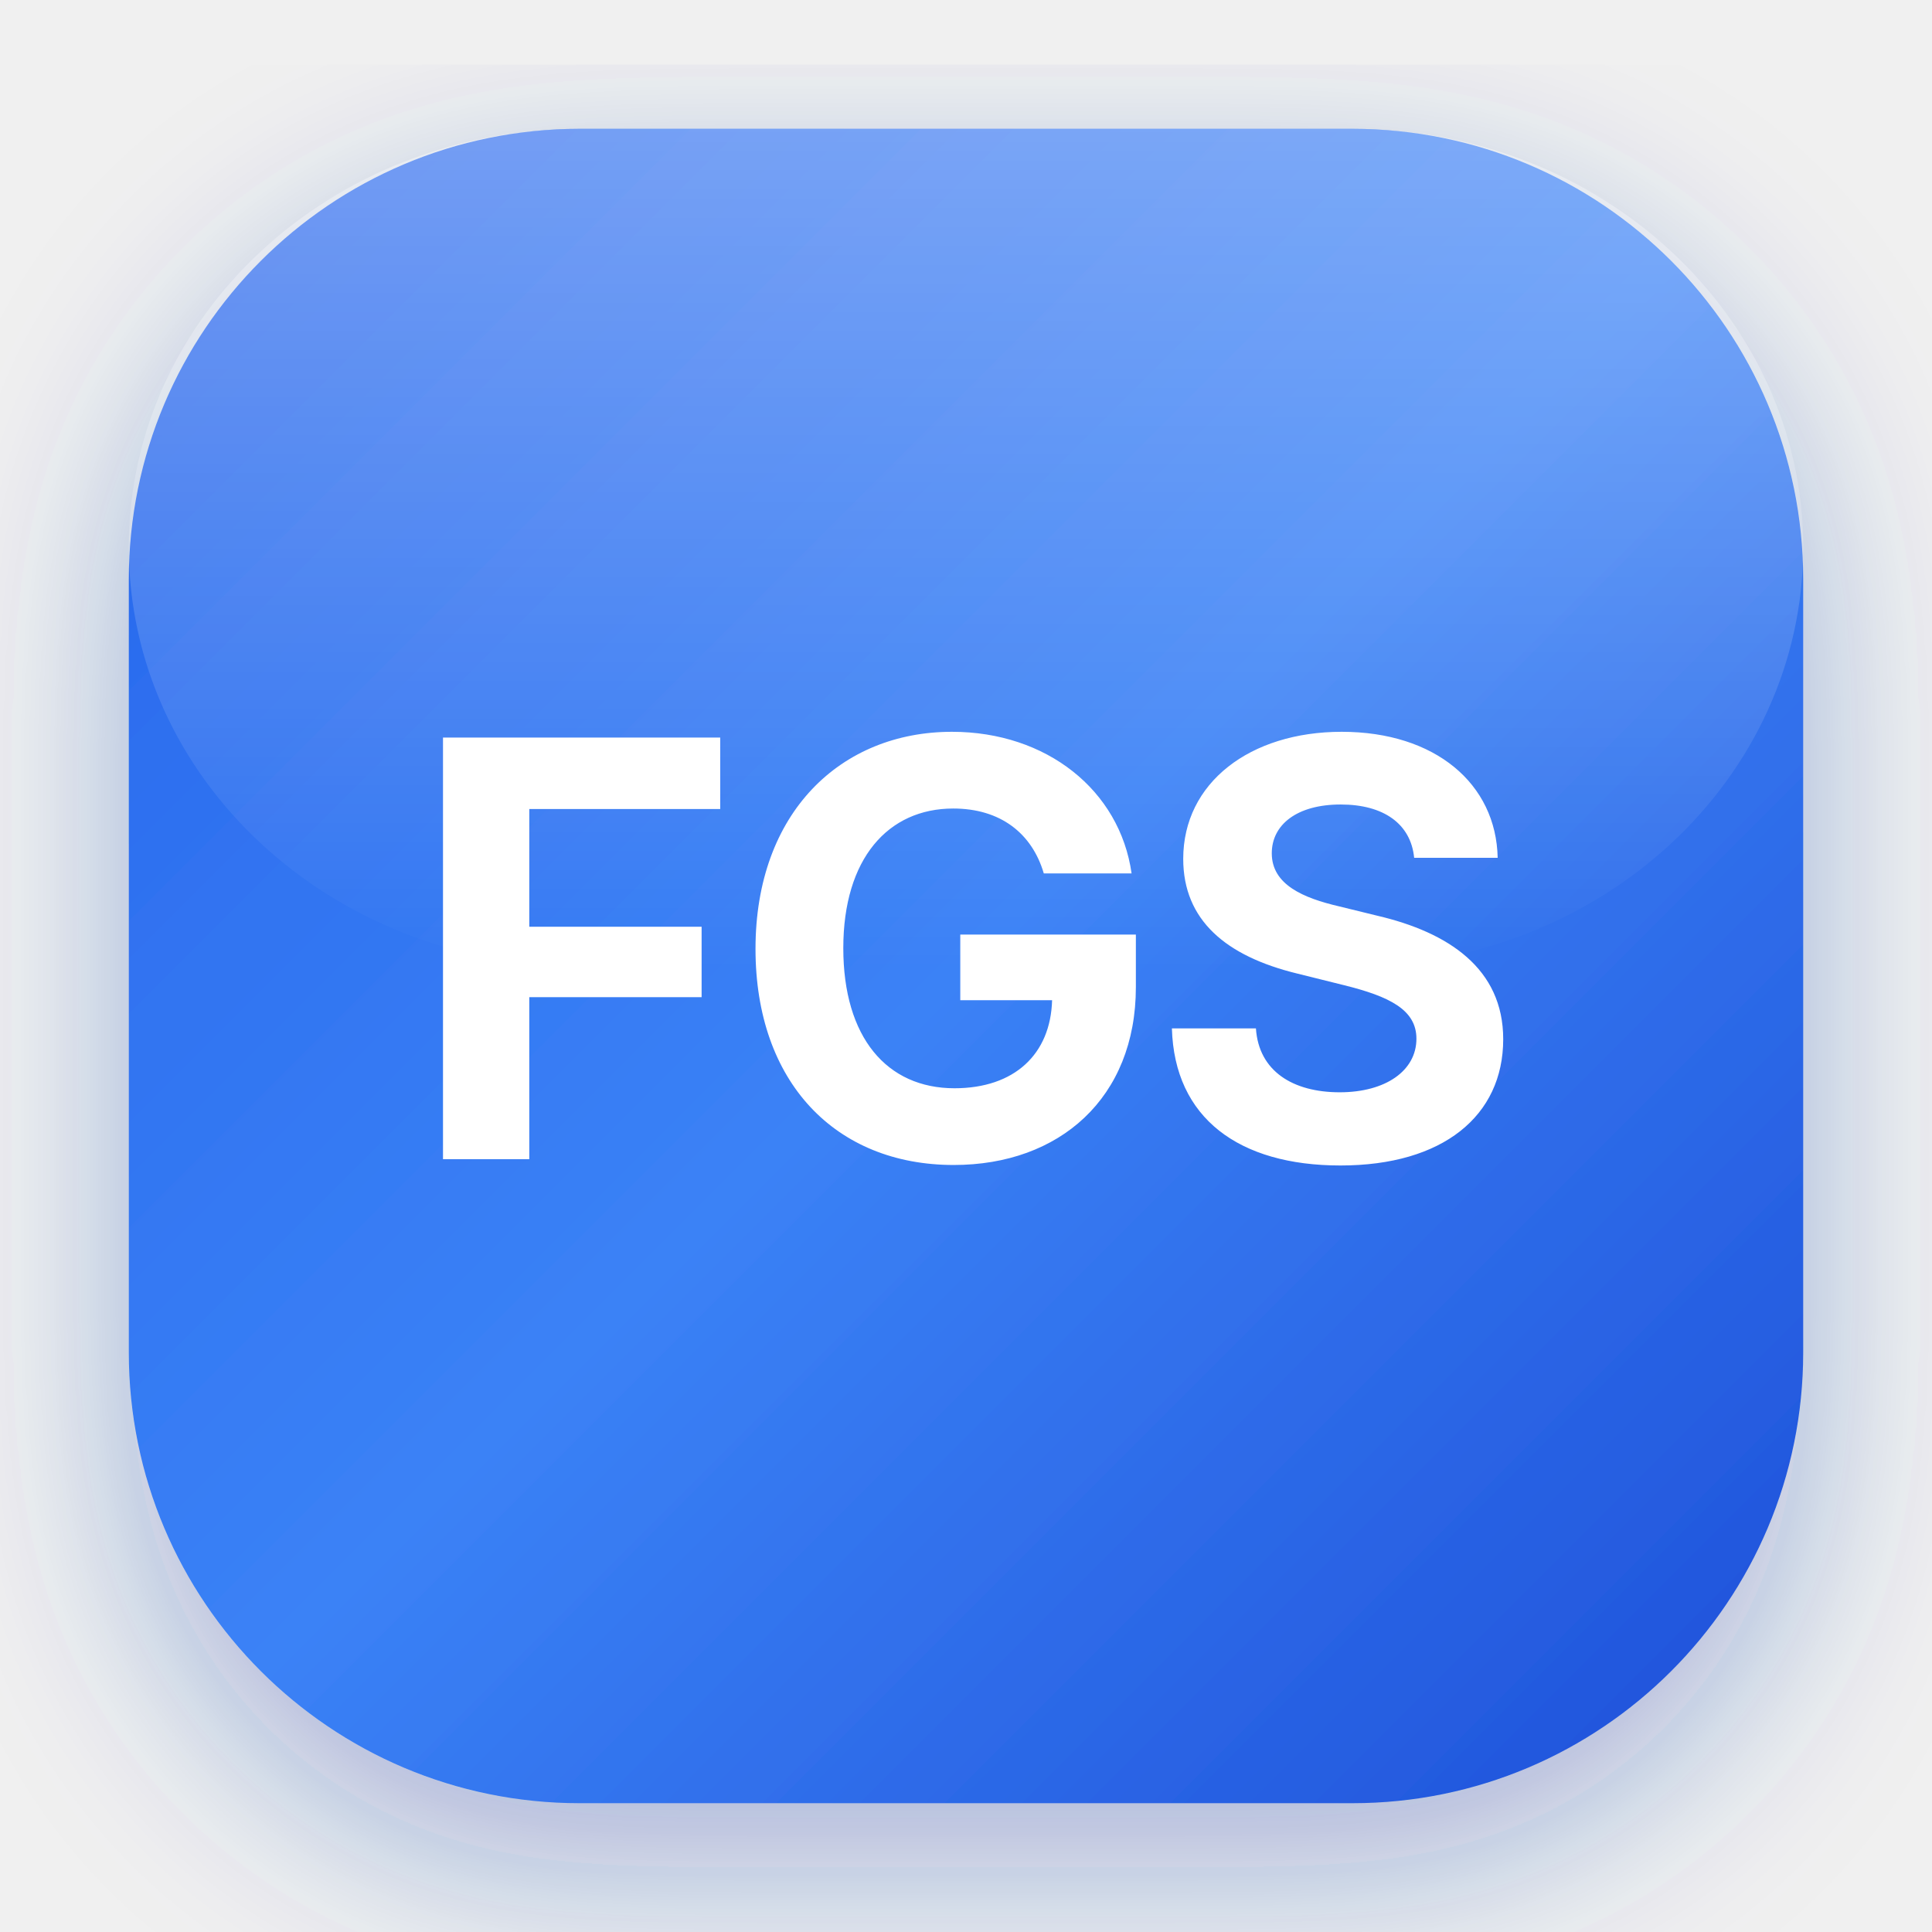
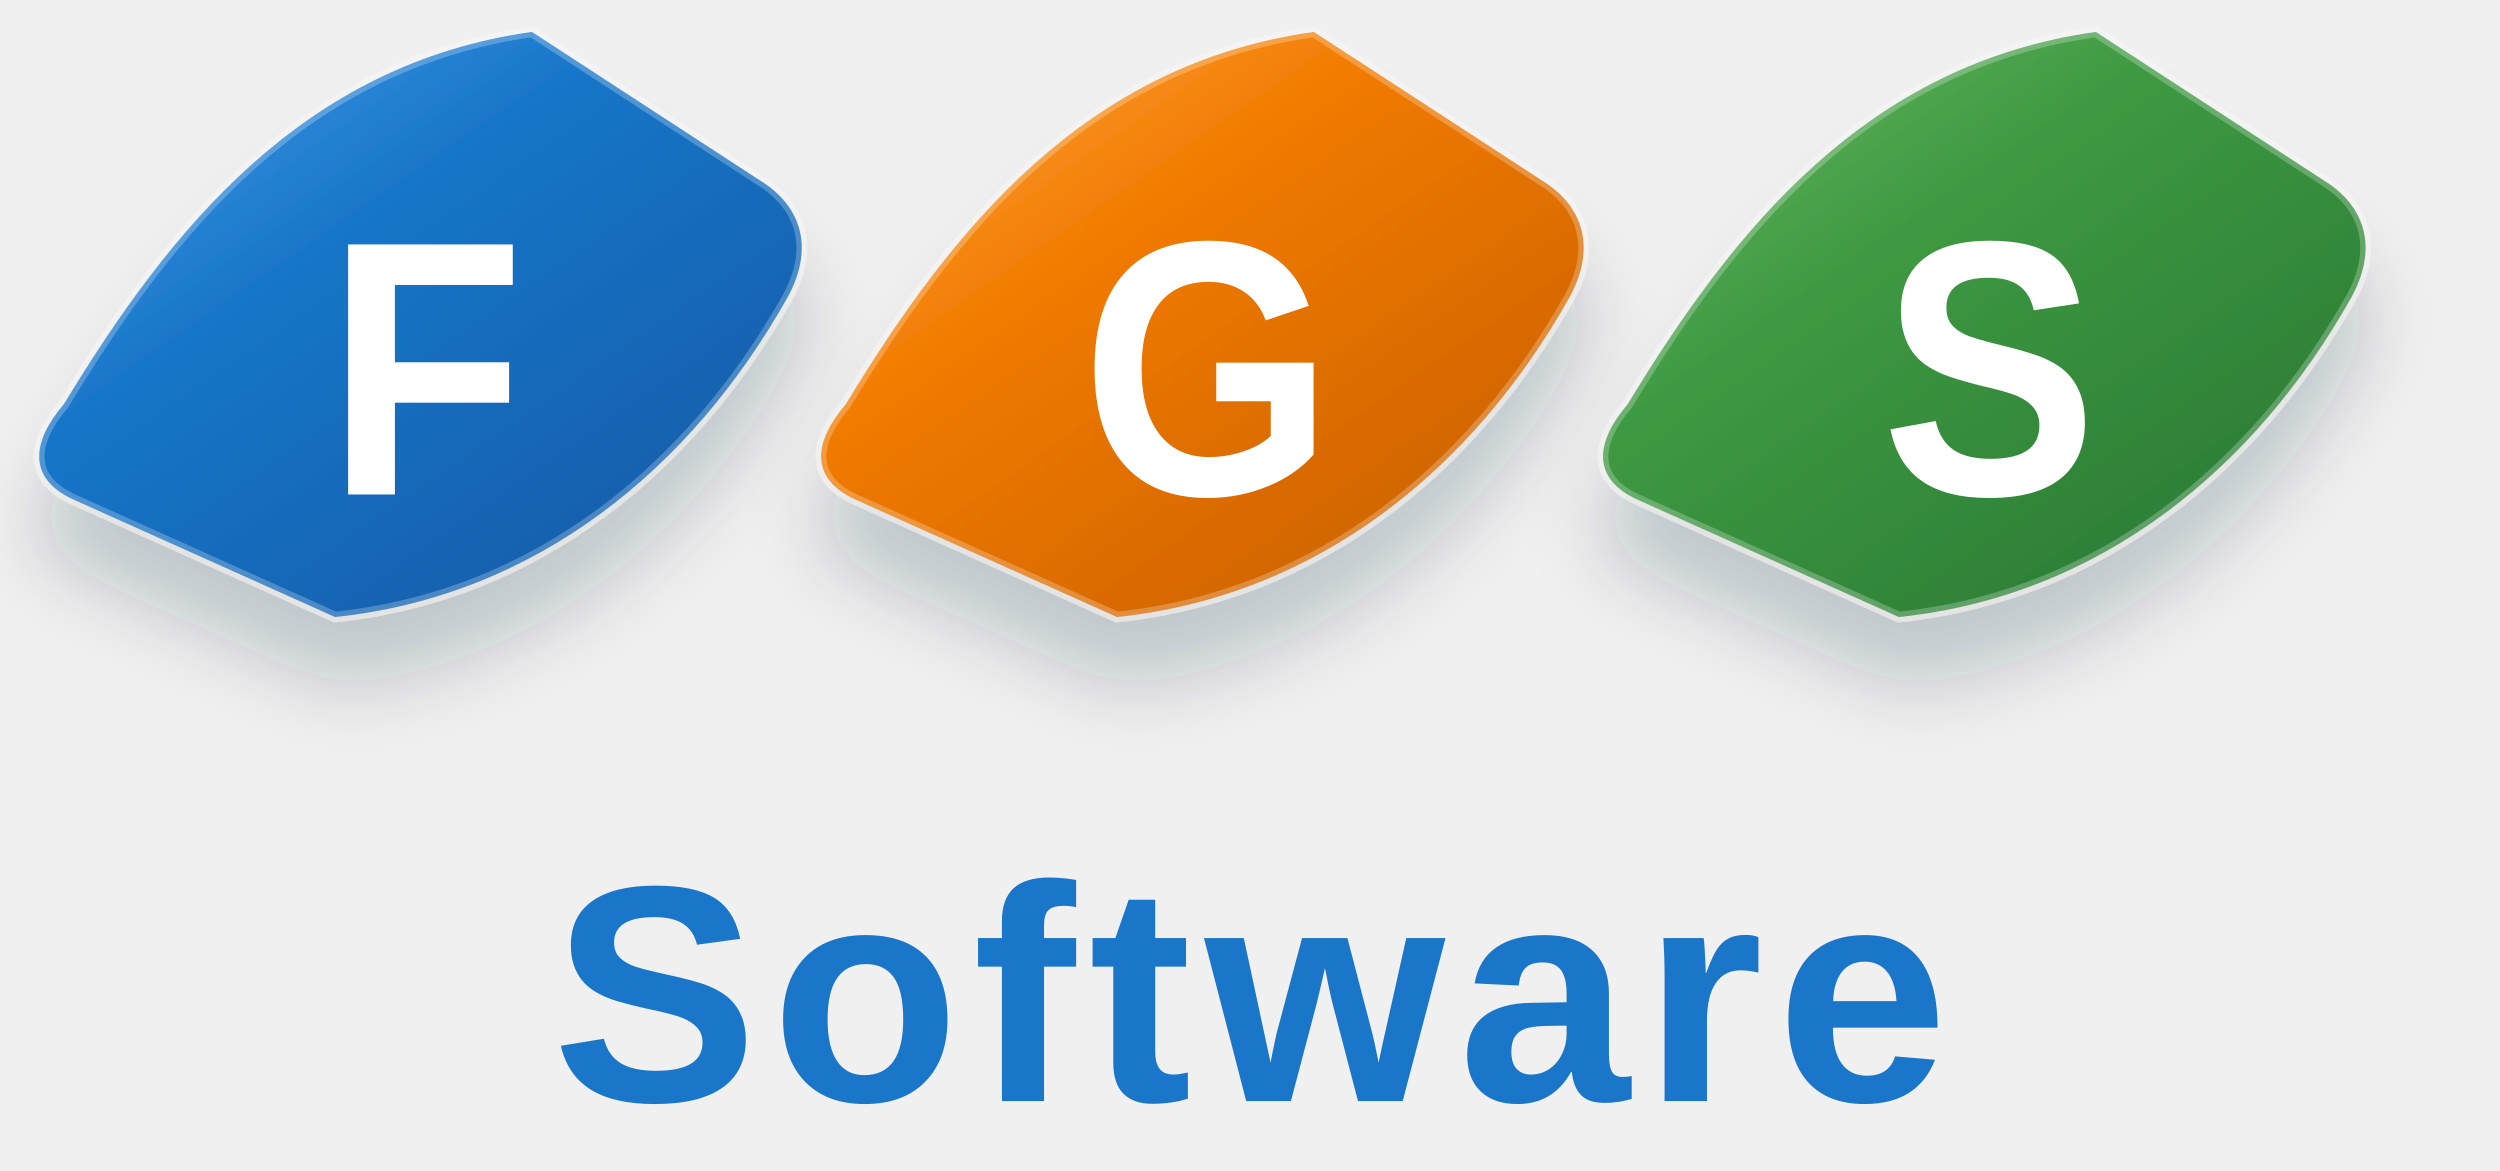
- <svg xmlns="http://www.w3.org/2000/svg" viewBox="0 0 120 120" fill="none" role="img" aria-label="FGS Software">
+ <svg xmlns="http://www.w3.org/2000/svg" viewBox="0 0 470 220" role="img" aria-labelledby="title">
  <defs>
-     <linearGradient id="fgs-bg" x1="0%" y1="0%" x2="100%" y2="100%">
-       <stop offset="0%" stop-color="#2563eb" />
-       <stop offset="50%" stop-color="#3b82f6" />
-       <stop offset="100%" stop-color="#1d4ed8" />
+     <linearGradient id="leaf-blue" x1="0" y1="0" x2="0.9" y2="1">
+       <stop offset="0" stop-color="#48a1ef" />
+       <stop offset="0.38" stop-color="#1976c9" />
+       <stop offset="1" stop-color="#1059a5" />
    </linearGradient>
-     <linearGradient id="fgs-shine" x1="0%" y1="0%" x2="0%" y2="100%">
-       <stop offset="0%" stop-color="#ffffff" stop-opacity="0.35" />
-       <stop offset="100%" stop-color="#ffffff" stop-opacity="0" />
+     <linearGradient id="leaf-orange" x1="0" y1="0" x2="0.9" y2="1">
+       <stop offset="0" stop-color="#ffad49" />
+       <stop offset="0.38" stop-color="#f27b00" />
+       <stop offset="1" stop-color="#c65e00" />
    </linearGradient>
-     <filter id="fgs-shadow" x="-20%" y="-20%" width="140%" height="140%">
-       <feDropShadow dx="0" dy="4" stdDeviation="6" flood-color="#1e40af" flood-opacity="0.35" />
+     <linearGradient id="leaf-green" x1="0" y1="0" x2="0.9" y2="1">
+       <stop offset="0" stop-color="#71bd66" />
+       <stop offset="0.38" stop-color="#3e9a42" />
+       <stop offset="1" stop-color="#287632" />
+     </linearGradient>
+     <filter id="leaf-depth" x="-18%" y="-22%" width="140%" height="165%">
+       <feDropShadow dx="0" dy="7" stdDeviation="2" flood-color="#10233a" flood-opacity="0.26" />
+       <feDropShadow dx="0" dy="13" stdDeviation="7" flood-color="#10233a" flood-opacity="0.2" />
    </filter>
  </defs>
-   <rect x="8" y="8" width="104" height="104" rx="28" fill="url(#fgs-bg)" filter="url(#fgs-shadow)" />
-   <rect x="8" y="8" width="104" height="52" rx="28" fill="url(#fgs-shine)" />
-   <text x="60" y="72" text-anchor="middle" font-family="system-ui, -apple-system, 'Segoe UI', sans-serif" font-size="36" font-weight="700" letter-spacing="-1" fill="#ffffff">FGS</text>
+   <g>
+     <path d="M12 76C32 43 57 12 100 6l43 28c8 5 10 13 5 22-18 32-47 56-85 60L14 94c-9-4-8-11-2-18Z" fill="url(#leaf-blue)" stroke="#fff" stroke-opacity=".24" stroke-width="2" filter="url(#leaf-depth)" />
+     <path d="M159 76c20-33 45-64 88-70l43 28c8 5 10 13 5 22-18 32-47 56-85 60l-49-22c-9-4-8-11-2-18Z" fill="url(#leaf-orange)" stroke="#fff" stroke-opacity=".24" stroke-width="2" filter="url(#leaf-depth)" />
+     <path d="M306 76c20-33 45-64 88-70l43 28c8 5 10 13 5 22-18 32-47 56-85 60l-49-22c-9-4-8-11-2-18Z" fill="url(#leaf-green)" stroke="#fff" stroke-opacity=".24" stroke-width="2" filter="url(#leaf-depth)" />
+   </g>
+   <g transform="scale(1 1.12)" fill="#fff" font-family="Arial, Helvetica, sans-serif" font-size="61" font-weight="700" text-anchor="middle">
+     <text x="80" y="83">F</text>
+     <text x="227" y="83">G</text>
+     <text x="374" y="83">S</text>
+   </g>
+   <text x="235" y="207" fill="#1976c9" font-family="Arial, Helvetica, sans-serif" font-size="58" font-weight="600" letter-spacing="2.5" text-anchor="middle">Software</text>
</svg>
